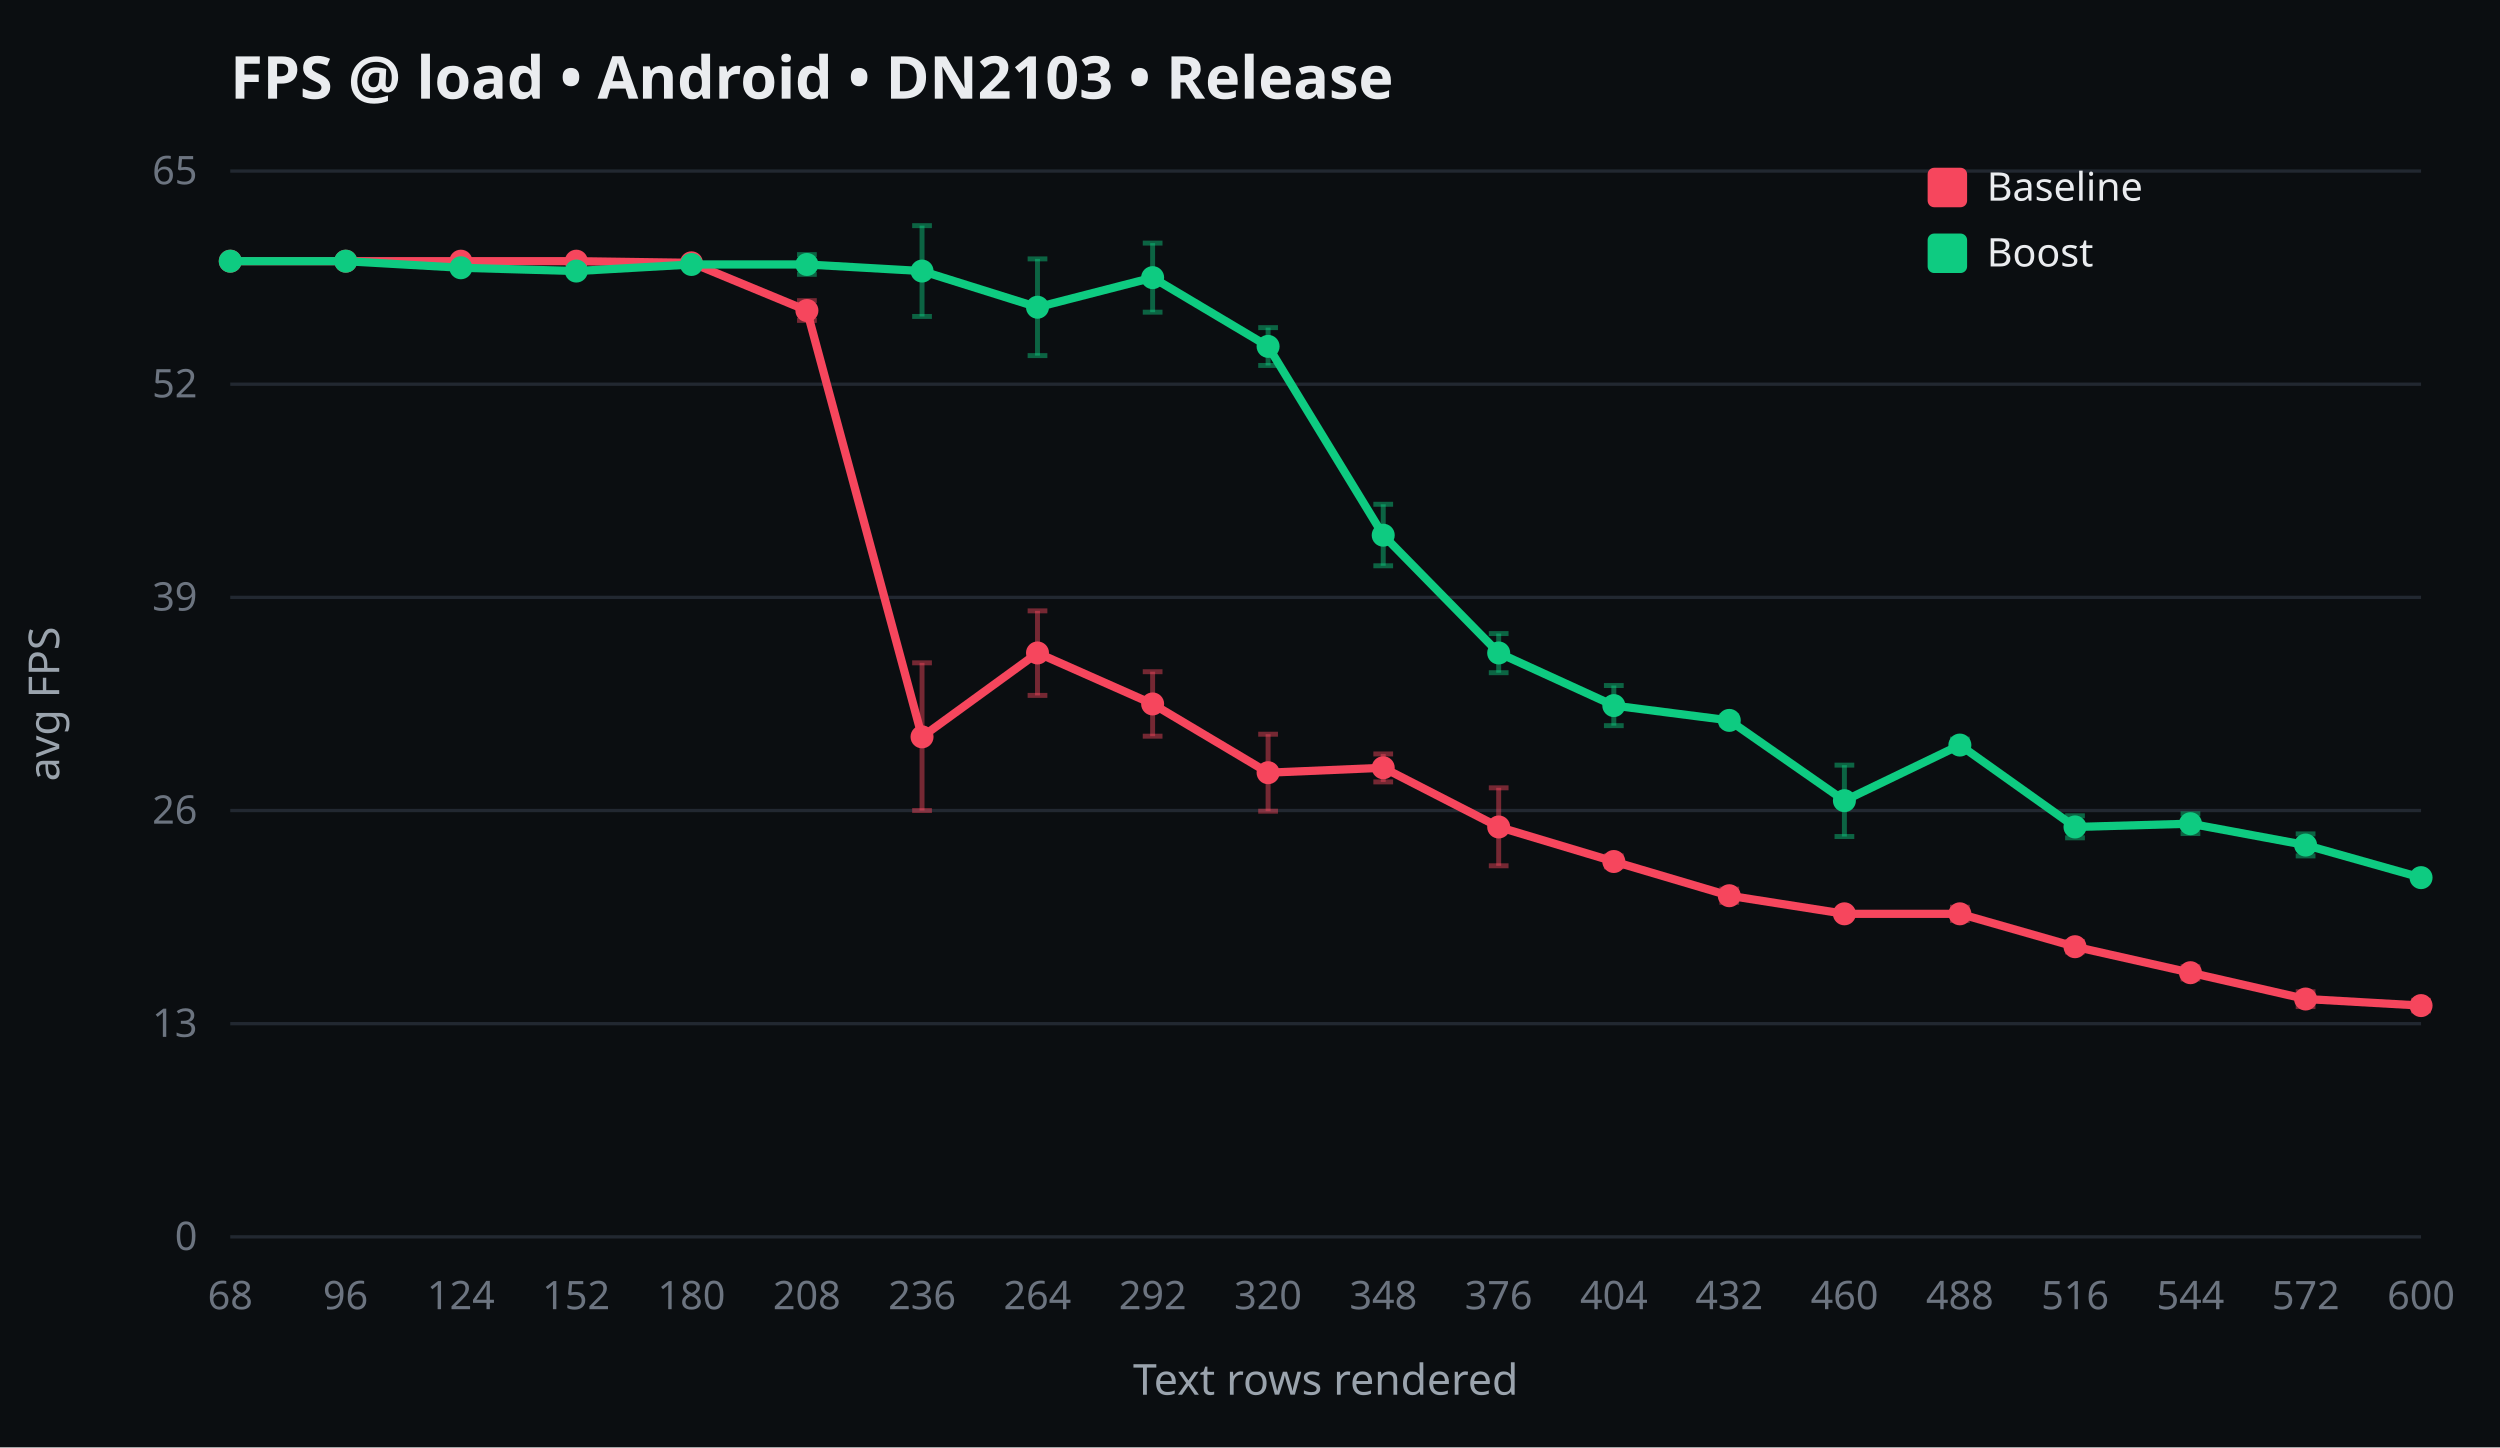
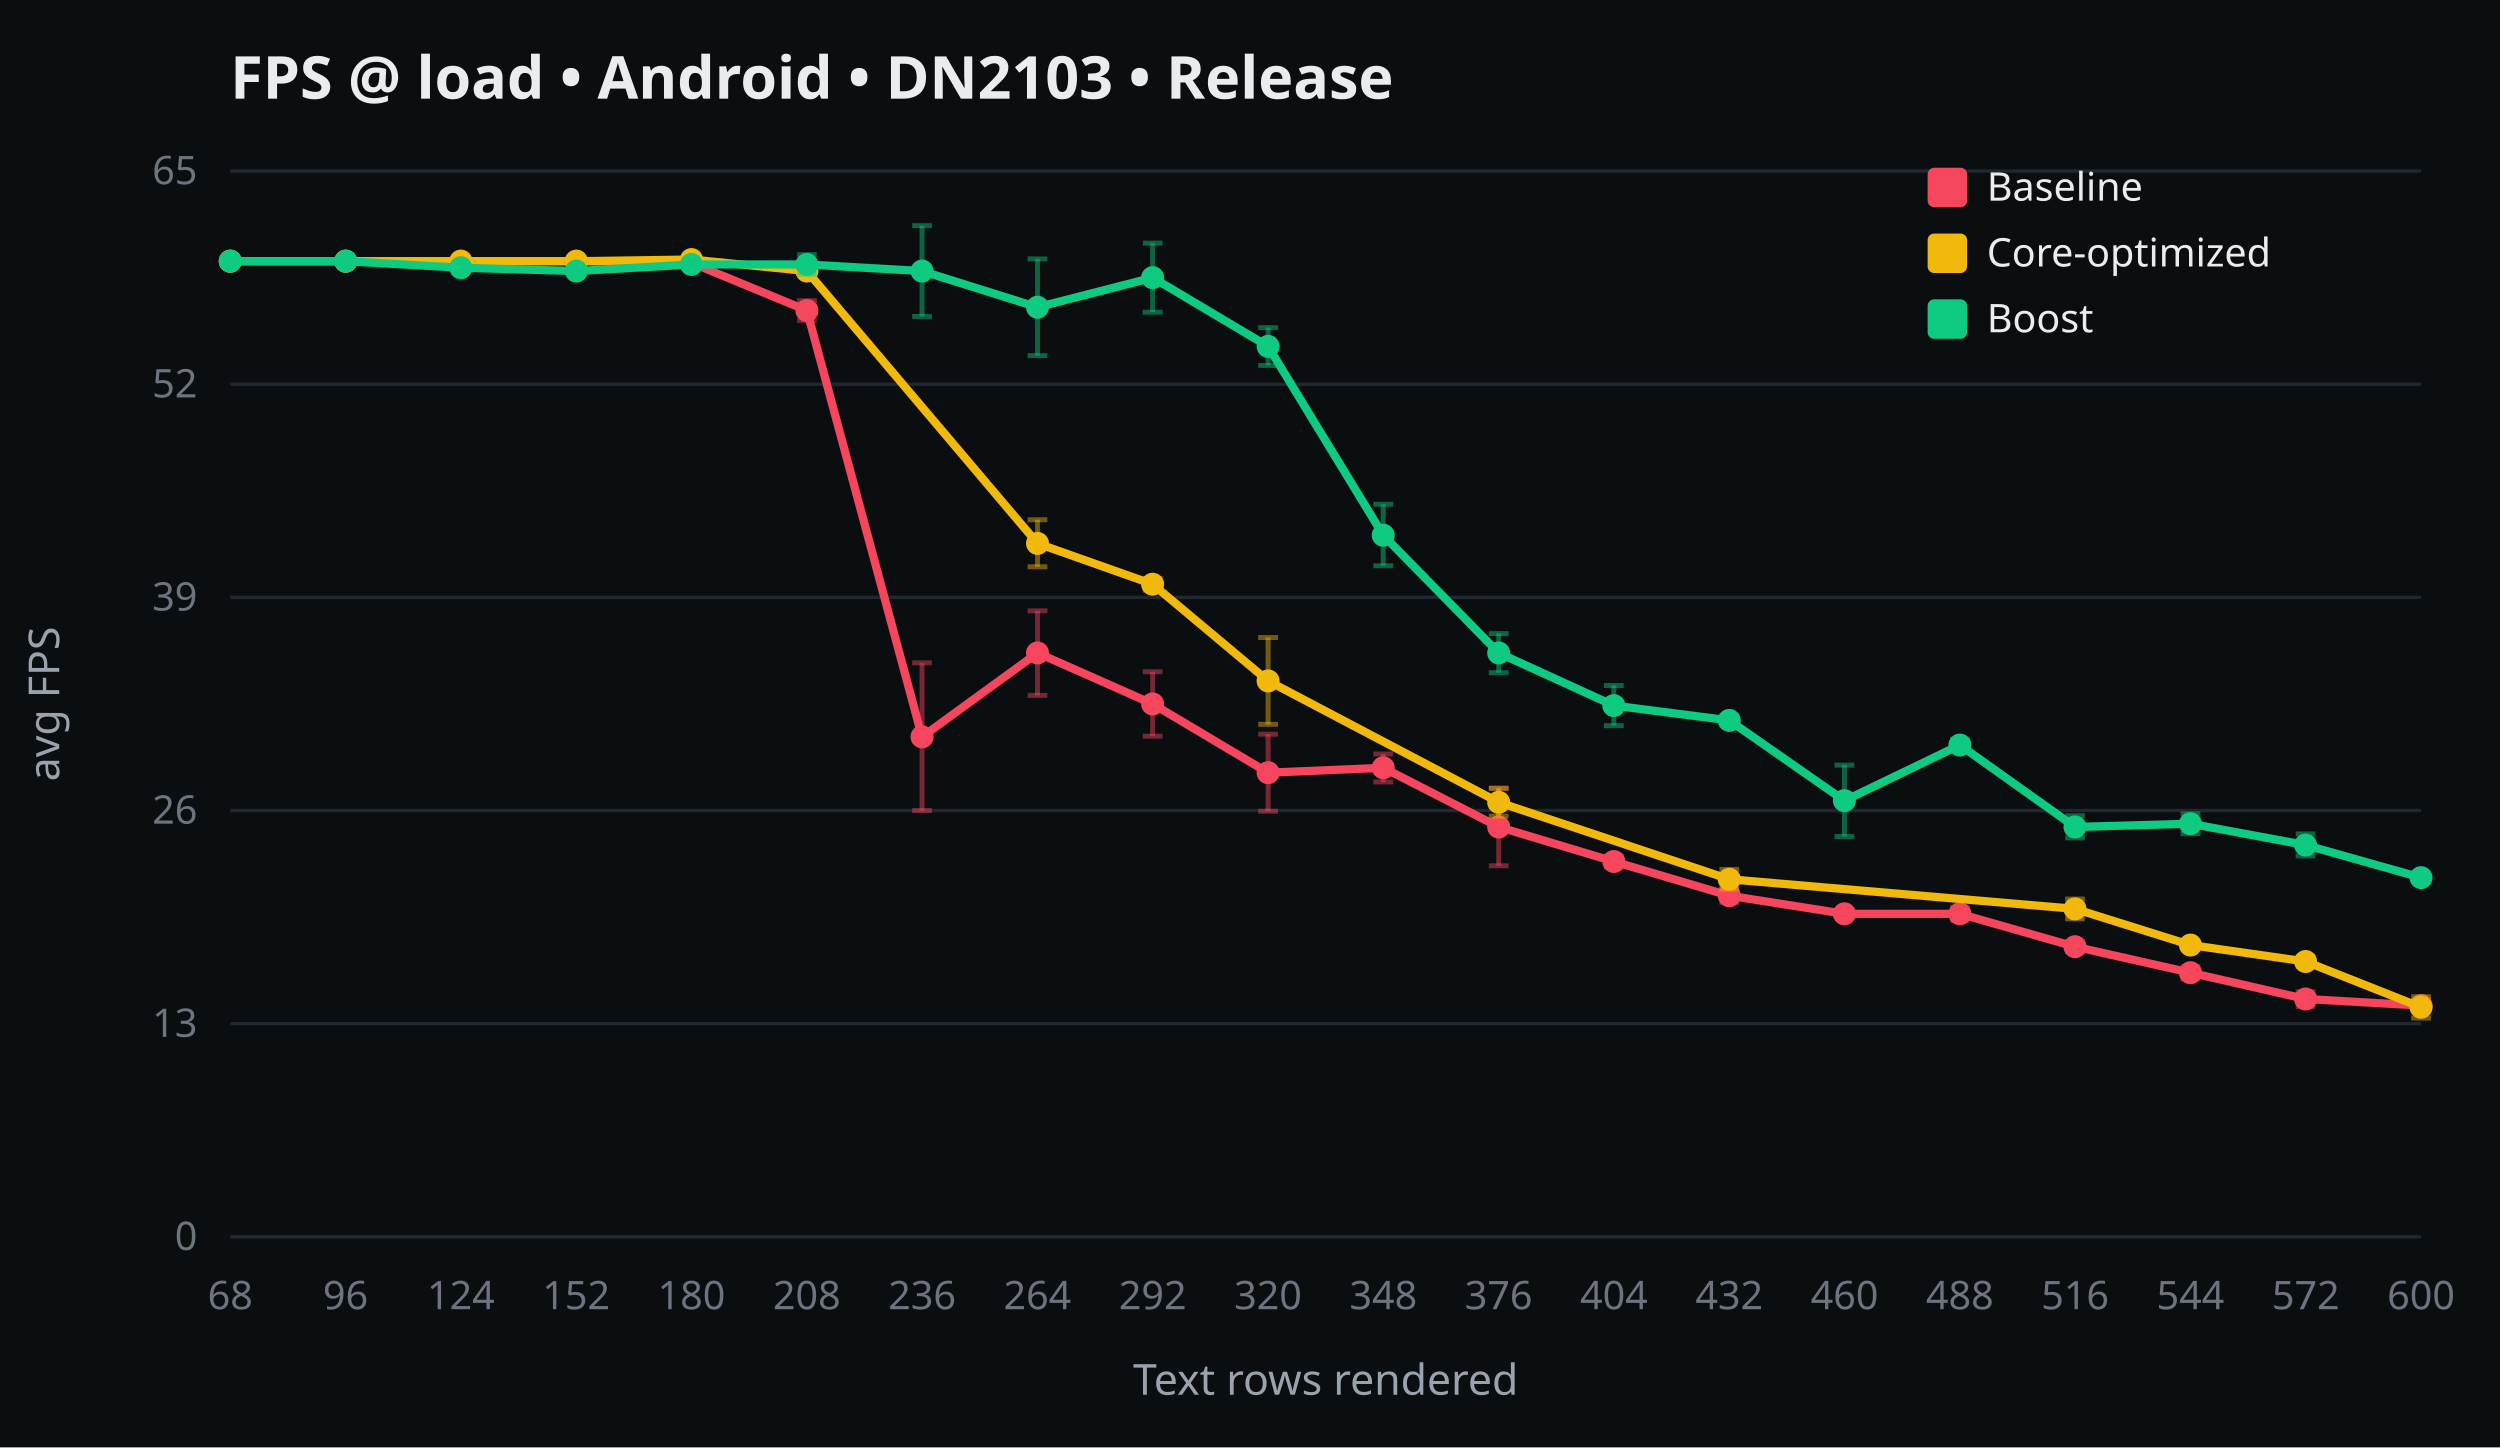
<svg xmlns="http://www.w3.org/2000/svg" width="760" height="440" viewBox="0 0 760 440">
  <rect x="0" y="0" width="760" height="440" fill="#0b0e11" />
  <text x="70" y="30" fill="#eaecef" font-size="18" font-weight="700" font-family="system-ui,sans-serif">FPS @ load • Android • DN2103 • Release</text>
  <line x1="70" y1="376" x2="736" y2="376" stroke="#222831" stroke-width="1" />
  <text x="60" y="380" fill="#6c7480" font-size="12" text-anchor="end" font-family="system-ui,sans-serif">0</text>
  <line x1="70" y1="311.2" x2="736" y2="311.2" stroke="#222831" stroke-width="1" />
  <text x="60" y="315.2" fill="#6c7480" font-size="12" text-anchor="end" font-family="system-ui,sans-serif">13</text>
  <line x1="70" y1="246.4" x2="736" y2="246.4" stroke="#222831" stroke-width="1" />
  <text x="60" y="250.4" fill="#6c7480" font-size="12" text-anchor="end" font-family="system-ui,sans-serif">26</text>
  <line x1="70" y1="181.6" x2="736" y2="181.6" stroke="#222831" stroke-width="1" />
  <text x="60" y="185.6" fill="#6c7480" font-size="12" text-anchor="end" font-family="system-ui,sans-serif">39</text>
  <line x1="70" y1="116.8" x2="736" y2="116.8" stroke="#222831" stroke-width="1" />
  <text x="60" y="120.8" fill="#6c7480" font-size="12" text-anchor="end" font-family="system-ui,sans-serif">52</text>
  <line x1="70" y1="52" x2="736" y2="52" stroke="#222831" stroke-width="1" />
  <text x="60" y="56" fill="#6c7480" font-size="12" text-anchor="end" font-family="system-ui,sans-serif">65</text>
  <text x="70" y="398" fill="#6c7480" font-size="12" text-anchor="middle" font-family="system-ui,sans-serif">68</text>
  <text x="105.053" y="398" fill="#6c7480" font-size="12" text-anchor="middle" font-family="system-ui,sans-serif">96</text>
  <text x="140.105" y="398" fill="#6c7480" font-size="12" text-anchor="middle" font-family="system-ui,sans-serif">124</text>
  <text x="175.158" y="398" fill="#6c7480" font-size="12" text-anchor="middle" font-family="system-ui,sans-serif">152</text>
  <text x="210.211" y="398" fill="#6c7480" font-size="12" text-anchor="middle" font-family="system-ui,sans-serif">180</text>
  <text x="245.263" y="398" fill="#6c7480" font-size="12" text-anchor="middle" font-family="system-ui,sans-serif">208</text>
  <text x="280.316" y="398" fill="#6c7480" font-size="12" text-anchor="middle" font-family="system-ui,sans-serif">236</text>
  <text x="315.368" y="398" fill="#6c7480" font-size="12" text-anchor="middle" font-family="system-ui,sans-serif">264</text>
  <text x="350.421" y="398" fill="#6c7480" font-size="12" text-anchor="middle" font-family="system-ui,sans-serif">292</text>
  <text x="385.474" y="398" fill="#6c7480" font-size="12" text-anchor="middle" font-family="system-ui,sans-serif">320</text>
  <text x="420.526" y="398" fill="#6c7480" font-size="12" text-anchor="middle" font-family="system-ui,sans-serif">348</text>
  <text x="455.579" y="398" fill="#6c7480" font-size="12" text-anchor="middle" font-family="system-ui,sans-serif">376</text>
  <text x="490.632" y="398" fill="#6c7480" font-size="12" text-anchor="middle" font-family="system-ui,sans-serif">404</text>
  <text x="525.684" y="398" fill="#6c7480" font-size="12" text-anchor="middle" font-family="system-ui,sans-serif">432</text>
  <text x="560.737" y="398" fill="#6c7480" font-size="12" text-anchor="middle" font-family="system-ui,sans-serif">460</text>
  <text x="595.789" y="398" fill="#6c7480" font-size="12" text-anchor="middle" font-family="system-ui,sans-serif">488</text>
  <text x="630.842" y="398" fill="#6c7480" font-size="12" text-anchor="middle" font-family="system-ui,sans-serif">516</text>
  <text x="665.895" y="398" fill="#6c7480" font-size="12" text-anchor="middle" font-family="system-ui,sans-serif">544</text>
  <text x="700.947" y="398" fill="#6c7480" font-size="12" text-anchor="middle" font-family="system-ui,sans-serif">572</text>
  <text x="736" y="398" fill="#6c7480" font-size="12" text-anchor="middle" font-family="system-ui,sans-serif">600</text>
  <text x="403" y="424" fill="#9aa3ad" font-size="13" text-anchor="middle" font-family="system-ui,sans-serif">Text rows rendered</text>
  <text x="18" y="214" fill="#9aa3ad" font-size="13" text-anchor="middle" font-family="system-ui,sans-serif" transform="rotate(-90 18 214)">avg FPS</text>
  <line x1="70.0" y1="79.4" x2="70.0" y2="79.4" stroke="#f6465d" stroke-width="1.5" opacity="0.45" />
  <line x1="67.0" y1="79.4" x2="73.0" y2="79.4" stroke="#f6465d" stroke-width="1.5" opacity="0.45" />
  <line x1="67.0" y1="79.4" x2="73.0" y2="79.4" stroke="#f6465d" stroke-width="1.5" opacity="0.45" />
  <line x1="105.1" y1="79.4" x2="105.1" y2="79.4" stroke="#f6465d" stroke-width="1.5" opacity="0.45" />
  <line x1="102.1" y1="79.4" x2="108.1" y2="79.4" stroke="#f6465d" stroke-width="1.5" opacity="0.45" />
  <line x1="102.1" y1="79.4" x2="108.1" y2="79.4" stroke="#f6465d" stroke-width="1.5" opacity="0.45" />
  <line x1="140.1" y1="79.4" x2="140.1" y2="79.4" stroke="#f6465d" stroke-width="1.5" opacity="0.45" />
  <line x1="137.1" y1="79.4" x2="143.1" y2="79.4" stroke="#f6465d" stroke-width="1.5" opacity="0.45" />
  <line x1="137.1" y1="79.4" x2="143.1" y2="79.4" stroke="#f6465d" stroke-width="1.5" opacity="0.45" />
  <line x1="175.2" y1="79.4" x2="175.2" y2="79.4" stroke="#f6465d" stroke-width="1.5" opacity="0.45" />
  <line x1="172.2" y1="79.4" x2="178.2" y2="79.4" stroke="#f6465d" stroke-width="1.5" opacity="0.45" />
  <line x1="172.2" y1="79.4" x2="178.2" y2="79.4" stroke="#f6465d" stroke-width="1.5" opacity="0.45" />
  <line x1="210.2" y1="79.9" x2="210.2" y2="79.9" stroke="#f6465d" stroke-width="1.5" opacity="0.45" />
  <line x1="207.2" y1="79.9" x2="213.2" y2="79.9" stroke="#f6465d" stroke-width="1.5" opacity="0.45" />
  <line x1="207.2" y1="79.9" x2="213.2" y2="79.9" stroke="#f6465d" stroke-width="1.5" opacity="0.45" />
  <line x1="245.3" y1="97.4" x2="245.3" y2="91.4" stroke="#f6465d" stroke-width="1.5" opacity="0.45" />
  <line x1="242.3" y1="91.4" x2="248.3" y2="91.4" stroke="#f6465d" stroke-width="1.5" opacity="0.45" />
  <line x1="242.3" y1="97.4" x2="248.3" y2="97.4" stroke="#f6465d" stroke-width="1.5" opacity="0.45" />
  <line x1="280.3" y1="246.4" x2="280.3" y2="201.5" stroke="#f6465d" stroke-width="1.5" opacity="0.45" />
  <line x1="277.3" y1="201.5" x2="283.3" y2="201.5" stroke="#f6465d" stroke-width="1.5" opacity="0.45" />
  <line x1="277.3" y1="246.4" x2="283.3" y2="246.4" stroke="#f6465d" stroke-width="1.5" opacity="0.45" />
  <line x1="315.4" y1="211.4" x2="315.4" y2="185.7" stroke="#f6465d" stroke-width="1.5" opacity="0.45" />
  <line x1="312.4" y1="185.7" x2="318.4" y2="185.7" stroke="#f6465d" stroke-width="1.5" opacity="0.45" />
  <line x1="312.4" y1="211.4" x2="318.4" y2="211.4" stroke="#f6465d" stroke-width="1.5" opacity="0.45" />
  <line x1="350.4" y1="223.8" x2="350.4" y2="204.2" stroke="#f6465d" stroke-width="1.5" opacity="0.45" />
  <line x1="347.4" y1="204.2" x2="353.4" y2="204.2" stroke="#f6465d" stroke-width="1.5" opacity="0.45" />
  <line x1="347.4" y1="223.8" x2="353.4" y2="223.8" stroke="#f6465d" stroke-width="1.5" opacity="0.45" />
  <line x1="385.5" y1="246.6" x2="385.5" y2="223.2" stroke="#f6465d" stroke-width="1.5" opacity="0.45" />
  <line x1="382.5" y1="223.2" x2="388.5" y2="223.2" stroke="#f6465d" stroke-width="1.5" opacity="0.45" />
  <line x1="382.5" y1="246.6" x2="388.5" y2="246.6" stroke="#f6465d" stroke-width="1.5" opacity="0.45" />
  <line x1="420.5" y1="237.7" x2="420.5" y2="229.2" stroke="#f6465d" stroke-width="1.5" opacity="0.45" />
  <line x1="417.5" y1="229.2" x2="423.5" y2="229.2" stroke="#f6465d" stroke-width="1.5" opacity="0.45" />
  <line x1="417.5" y1="237.7" x2="423.5" y2="237.7" stroke="#f6465d" stroke-width="1.5" opacity="0.45" />
  <line x1="455.6" y1="263.2" x2="455.6" y2="239.5" stroke="#f6465d" stroke-width="1.5" opacity="0.45" />
  <line x1="452.6" y1="239.5" x2="458.6" y2="239.5" stroke="#f6465d" stroke-width="1.5" opacity="0.45" />
  <line x1="452.6" y1="263.2" x2="458.6" y2="263.2" stroke="#f6465d" stroke-width="1.5" opacity="0.45" />
  <line x1="490.6" y1="263.5" x2="490.6" y2="260.2" stroke="#f6465d" stroke-width="1.5" opacity="0.45" />
  <line x1="487.6" y1="260.2" x2="493.6" y2="260.2" stroke="#f6465d" stroke-width="1.5" opacity="0.45" />
  <line x1="487.6" y1="263.5" x2="493.6" y2="263.5" stroke="#f6465d" stroke-width="1.5" opacity="0.45" />
  <line x1="525.7" y1="274.3" x2="525.7" y2="270.3" stroke="#f6465d" stroke-width="1.5" opacity="0.45" />
  <line x1="522.7" y1="270.3" x2="528.7" y2="270.3" stroke="#f6465d" stroke-width="1.5" opacity="0.45" />
  <line x1="522.7" y1="274.3" x2="528.7" y2="274.3" stroke="#f6465d" stroke-width="1.5" opacity="0.45" />
  <line x1="560.7" y1="278.7" x2="560.7" y2="276.9" stroke="#f6465d" stroke-width="1.5" opacity="0.45" />
  <line x1="557.7" y1="276.9" x2="563.7" y2="276.9" stroke="#f6465d" stroke-width="1.5" opacity="0.45" />
  <line x1="557.7" y1="278.7" x2="563.7" y2="278.7" stroke="#f6465d" stroke-width="1.5" opacity="0.45" />
  <line x1="595.8" y1="279.8" x2="595.8" y2="275.8" stroke="#f6465d" stroke-width="1.5" opacity="0.45" />
  <line x1="592.8" y1="275.8" x2="598.8" y2="275.8" stroke="#f6465d" stroke-width="1.5" opacity="0.45" />
  <line x1="592.8" y1="279.8" x2="598.8" y2="279.8" stroke="#f6465d" stroke-width="1.5" opacity="0.45" />
  <line x1="630.8" y1="289.4" x2="630.8" y2="286.2" stroke="#f6465d" stroke-width="1.5" opacity="0.45" />
  <line x1="627.8" y1="286.2" x2="633.8" y2="286.2" stroke="#f6465d" stroke-width="1.5" opacity="0.45" />
  <line x1="627.8" y1="289.4" x2="633.8" y2="289.4" stroke="#f6465d" stroke-width="1.5" opacity="0.45" />
  <line x1="665.9" y1="297.6" x2="665.9" y2="293.9" stroke="#f6465d" stroke-width="1.5" opacity="0.45" />
  <line x1="662.9" y1="293.9" x2="668.9" y2="293.9" stroke="#f6465d" stroke-width="1.5" opacity="0.45" />
  <line x1="662.9" y1="297.6" x2="668.9" y2="297.6" stroke="#f6465d" stroke-width="1.5" opacity="0.45" />
  <line x1="700.9" y1="306.0" x2="700.9" y2="301.5" stroke="#f6465d" stroke-width="1.5" opacity="0.45" />
  <line x1="697.9" y1="301.5" x2="703.9" y2="301.5" stroke="#f6465d" stroke-width="1.5" opacity="0.45" />
  <line x1="697.9" y1="306.0" x2="703.9" y2="306.0" stroke="#f6465d" stroke-width="1.5" opacity="0.45" />
  <line x1="736.0" y1="307.3" x2="736.0" y2="304.1" stroke="#f6465d" stroke-width="1.5" opacity="0.45" />
  <line x1="733.0" y1="304.1" x2="739.0" y2="304.1" stroke="#f6465d" stroke-width="1.5" opacity="0.45" />
  <line x1="733.0" y1="307.3" x2="739.0" y2="307.3" stroke="#f6465d" stroke-width="1.5" opacity="0.45" />
  <polyline points="70.0,79.4 105.1,79.4 140.1,79.4 175.2,79.4 210.2,79.9 245.3,94.4 280.3,224.0 315.4,198.5 350.4,214.0 385.5,234.9 420.5,233.4 455.6,251.4 490.6,261.9 525.7,272.3 560.7,277.8 595.8,277.8 630.8,287.8 665.9,295.7 700.9,303.7 736.0,305.7" fill="none" stroke="#f6465d" stroke-width="2.5" />
  <circle cx="70.0" cy="79.4" r="3.5" fill="#f6465d" />
  <circle cx="105.1" cy="79.4" r="3.5" fill="#f6465d" />
  <circle cx="140.1" cy="79.4" r="3.5" fill="#f6465d" />
  <circle cx="175.2" cy="79.4" r="3.5" fill="#f6465d" />
  <circle cx="210.2" cy="79.9" r="3.5" fill="#f6465d" />
  <circle cx="245.3" cy="94.4" r="3.5" fill="#f6465d" />
  <circle cx="280.3" cy="224.0" r="3.5" fill="#f6465d" />
  <circle cx="315.4" cy="198.5" r="3.5" fill="#f6465d" />
  <circle cx="350.4" cy="214.0" r="3.5" fill="#f6465d" />
  <circle cx="385.5" cy="234.9" r="3.5" fill="#f6465d" />
  <circle cx="420.5" cy="233.4" r="3.5" fill="#f6465d" />
  <circle cx="455.6" cy="251.4" r="3.5" fill="#f6465d" />
  <circle cx="490.6" cy="261.9" r="3.5" fill="#f6465d" />
  <circle cx="525.7" cy="272.3" r="3.5" fill="#f6465d" />
  <circle cx="560.7" cy="277.8" r="3.5" fill="#f6465d" />
  <circle cx="595.8" cy="277.8" r="3.5" fill="#f6465d" />
  <circle cx="630.8" cy="287.8" r="3.5" fill="#f6465d" />
  <circle cx="665.9" cy="295.7" r="3.5" fill="#f6465d" />
  <circle cx="700.9" cy="303.7" r="3.5" fill="#f6465d" />
  <circle cx="736.0" cy="305.7" r="3.5" fill="#f6465d" />
+   <line x1="70.0" y1="79.4" x2="70.0" y2="79.4" stroke="#f0b90b" stroke-width="1.5" opacity="0.45" />
+   <line x1="67.0" y1="79.4" x2="73.0" y2="79.4" stroke="#f0b90b" stroke-width="1.5" opacity="0.45" />
+   <line x1="67.0" y1="79.4" x2="73.0" y2="79.4" stroke="#f0b90b" stroke-width="1.5" opacity="0.45" />
+   <line x1="105.1" y1="79.4" x2="105.1" y2="79.4" stroke="#f0b90b" stroke-width="1.5" opacity="0.45" />
+   <line x1="102.1" y1="79.4" x2="108.1" y2="79.4" stroke="#f0b90b" stroke-width="1.5" opacity="0.45" />
+   <line x1="102.1" y1="79.4" x2="108.1" y2="79.4" stroke="#f0b90b" stroke-width="1.5" opacity="0.45" />
+   <line x1="140.1" y1="79.5" x2="140.1" y2="79.3" stroke="#f0b90b" stroke-width="1.5" opacity="0.45" />
+   <line x1="137.1" y1="79.3" x2="143.1" y2="79.3" stroke="#f0b90b" stroke-width="1.5" opacity="0.45" />
+   <line x1="137.1" y1="79.5" x2="143.1" y2="79.5" stroke="#f0b90b" stroke-width="1.5" opacity="0.45" />
+   <line x1="175.2" y1="79.4" x2="175.2" y2="79.4" stroke="#f0b90b" stroke-width="1.5" opacity="0.45" />
+   <line x1="172.2" y1="79.4" x2="178.2" y2="79.4" stroke="#f0b90b" stroke-width="1.5" opacity="0.45" />
+   <line x1="172.2" y1="79.4" x2="178.2" y2="79.4" stroke="#f0b90b" stroke-width="1.5" opacity="0.45" />
+   <line x1="210.2" y1="78.9" x2="210.2" y2="78.9" stroke="#f0b90b" stroke-width="1.5" opacity="0.45" />
+   <line x1="207.2" y1="78.9" x2="213.2" y2="78.9" stroke="#f0b90b" stroke-width="1.5" opacity="0.45" />
+   <line x1="207.2" y1="78.9" x2="213.2" y2="78.9" stroke="#f0b90b" stroke-width="1.5" opacity="0.45" />
+   <line x1="245.3" y1="82.4" x2="245.3" y2="82.4" stroke="#f0b90b" stroke-width="1.5" opacity="0.45" />
+   <line x1="242.3" y1="82.4" x2="248.3" y2="82.4" stroke="#f0b90b" stroke-width="1.5" opacity="0.45" />
+   <line x1="242.3" y1="82.4" x2="248.3" y2="82.4" stroke="#f0b90b" stroke-width="1.5" opacity="0.45" />
+   <line x1="315.4" y1="172.3" x2="315.4" y2="158.0" stroke="#f0b90b" stroke-width="1.5" opacity="0.45" />
+   <line x1="312.4" y1="158.0" x2="318.4" y2="158.0" stroke="#f0b90b" stroke-width="1.5" opacity="0.45" />
+   <line x1="312.4" y1="172.3" x2="318.4" y2="172.3" stroke="#f0b90b" stroke-width="1.5" opacity="0.45" />
+   <line x1="350.4" y1="179.4" x2="350.4" y2="175.9" stroke="#f0b90b" stroke-width="1.5" opacity="0.45" />
+   <line x1="347.4" y1="175.9" x2="353.4" y2="175.9" stroke="#f0b90b" stroke-width="1.5" opacity="0.45" />
+   <line x1="347.4" y1="179.4" x2="353.4" y2="179.4" stroke="#f0b90b" stroke-width="1.5" opacity="0.45" />
+   <line x1="385.5" y1="220.2" x2="385.5" y2="193.8" stroke="#f0b90b" stroke-width="1.5" opacity="0.45" />
+   <line x1="382.5" y1="193.8" x2="388.5" y2="193.8" stroke="#f0b90b" stroke-width="1.5" opacity="0.45" />
+   <line x1="382.5" y1="220.2" x2="388.5" y2="220.2" stroke="#f0b90b" stroke-width="1.5" opacity="0.45" />
+   <line x1="455.6" y1="248.1" x2="455.6" y2="239.7" stroke="#f0b90b" stroke-width="1.5" opacity="0.45" />
+   <line x1="452.6" y1="239.7" x2="458.6" y2="239.7" stroke="#f0b90b" stroke-width="1.5" opacity="0.45" />
+   <line x1="452.6" y1="248.1" x2="458.6" y2="248.1" stroke="#f0b90b" stroke-width="1.5" opacity="0.45" />
+   <line x1="525.7" y1="270.3" x2="525.7" y2="264.3" stroke="#f0b90b" stroke-width="1.5" opacity="0.45" />
+   <line x1="522.7" y1="264.3" x2="528.7" y2="264.3" stroke="#f0b90b" stroke-width="1.5" opacity="0.45" />
+   <line x1="522.7" y1="270.3" x2="528.7" y2="270.3" stroke="#f0b90b" stroke-width="1.5" opacity="0.45" />
+   <line x1="630.8" y1="279.3" x2="630.8" y2="273.3" stroke="#f0b90b" stroke-width="1.5" opacity="0.45" />
+   <line x1="627.8" y1="273.3" x2="633.8" y2="273.3" stroke="#f0b90b" stroke-width="1.5" opacity="0.45" />
+   <line x1="627.8" y1="279.3" x2="633.8" y2="279.3" stroke="#f0b90b" stroke-width="1.5" opacity="0.45" />
+   <line x1="665.9" y1="287.9" x2="665.9" y2="286.7" stroke="#f0b90b" stroke-width="1.5" opacity="0.45" />
+   <line x1="662.9" y1="286.7" x2="668.9" y2="286.7" stroke="#f0b90b" stroke-width="1.5" opacity="0.45" />
+   <line x1="662.9" y1="287.9" x2="668.9" y2="287.9" stroke="#f0b90b" stroke-width="1.5" opacity="0.45" />
+   <line x1="700.9" y1="293.8" x2="700.9" y2="290.8" stroke="#f0b90b" stroke-width="1.5" opacity="0.45" />
+   <line x1="697.9" y1="290.8" x2="703.9" y2="290.8" stroke="#f0b90b" stroke-width="1.5" opacity="0.45" />
+   <line x1="697.9" y1="293.8" x2="703.9" y2="293.8" stroke="#f0b90b" stroke-width="1.5" opacity="0.45" />
+   <line x1="736.0" y1="309.5" x2="736.0" y2="303.0" stroke="#f0b90b" stroke-width="1.5" opacity="0.45" />
+   <line x1="733.0" y1="303.0" x2="739.0" y2="303.0" stroke="#f0b90b" stroke-width="1.5" opacity="0.45" />
+   <line x1="733.0" y1="309.5" x2="739.0" y2="309.5" stroke="#f0b90b" stroke-width="1.5" opacity="0.45" />
+   <polyline points="70.0,79.4 105.1,79.4 140.1,79.4 175.2,79.4 210.2,78.9 245.3,82.4 315.4,165.2 350.4,177.6 385.5,207.0 455.6,243.9 525.7,267.3 630.8,276.3 665.9,287.3 700.9,292.3 736.0,306.2" fill="none" stroke="#f0b90b" stroke-width="2.5" />
+   <circle cx="70.0" cy="79.4" r="3.5" fill="#f0b90b" />
+   <circle cx="105.1" cy="79.4" r="3.5" fill="#f0b90b" />
+   <circle cx="140.1" cy="79.4" r="3.5" fill="#f0b90b" />
+   <circle cx="175.2" cy="79.4" r="3.5" fill="#f0b90b" />
+   <circle cx="210.2" cy="78.9" r="3.5" fill="#f0b90b" />
+   <circle cx="245.3" cy="82.4" r="3.5" fill="#f0b90b" />
+   <circle cx="315.4" cy="165.2" r="3.5" fill="#f0b90b" />
+   <circle cx="350.4" cy="177.6" r="3.5" fill="#f0b90b" />
+   <circle cx="385.5" cy="207.0" r="3.5" fill="#f0b90b" />
+   <circle cx="455.6" cy="243.9" r="3.5" fill="#f0b90b" />
+   <circle cx="525.7" cy="267.3" r="3.5" fill="#f0b90b" />
+   <circle cx="630.8" cy="276.3" r="3.5" fill="#f0b90b" />
+   <circle cx="665.9" cy="287.3" r="3.5" fill="#f0b90b" />
+   <circle cx="700.9" cy="292.3" r="3.5" fill="#f0b90b" />
+   <circle cx="736.0" cy="306.2" r="3.5" fill="#f0b90b" />
  <line x1="70.0" y1="79.4" x2="70.0" y2="79.4" stroke="#0ecb81" stroke-width="1.5" opacity="0.45" />
  <line x1="67.0" y1="79.4" x2="73.0" y2="79.4" stroke="#0ecb81" stroke-width="1.5" opacity="0.45" />
  <line x1="67.0" y1="79.4" x2="73.0" y2="79.4" stroke="#0ecb81" stroke-width="1.5" opacity="0.45" />
  <line x1="105.1" y1="79.4" x2="105.1" y2="79.4" stroke="#0ecb81" stroke-width="1.5" opacity="0.45" />
  <line x1="102.1" y1="79.4" x2="108.1" y2="79.4" stroke="#0ecb81" stroke-width="1.5" opacity="0.45" />
  <line x1="102.1" y1="79.4" x2="108.1" y2="79.4" stroke="#0ecb81" stroke-width="1.5" opacity="0.45" />
  <line x1="140.1" y1="81.4" x2="140.1" y2="81.4" stroke="#0ecb81" stroke-width="1.5" opacity="0.45" />
  <line x1="137.1" y1="81.4" x2="143.1" y2="81.4" stroke="#0ecb81" stroke-width="1.5" opacity="0.45" />
  <line x1="137.1" y1="81.4" x2="143.1" y2="81.4" stroke="#0ecb81" stroke-width="1.5" opacity="0.45" />
  <line x1="175.2" y1="82.4" x2="175.2" y2="82.4" stroke="#0ecb81" stroke-width="1.5" opacity="0.45" />
  <line x1="172.2" y1="82.4" x2="178.2" y2="82.4" stroke="#0ecb81" stroke-width="1.5" opacity="0.45" />
  <line x1="172.2" y1="82.4" x2="178.2" y2="82.4" stroke="#0ecb81" stroke-width="1.5" opacity="0.45" />
  <line x1="210.2" y1="80.4" x2="210.2" y2="80.4" stroke="#0ecb81" stroke-width="1.5" opacity="0.45" />
  <line x1="207.2" y1="80.4" x2="213.2" y2="80.4" stroke="#0ecb81" stroke-width="1.5" opacity="0.45" />
  <line x1="207.2" y1="80.4" x2="213.2" y2="80.4" stroke="#0ecb81" stroke-width="1.5" opacity="0.45" />
  <line x1="245.3" y1="83.4" x2="245.3" y2="77.4" stroke="#0ecb81" stroke-width="1.5" opacity="0.45" />
  <line x1="242.3" y1="77.4" x2="248.3" y2="77.4" stroke="#0ecb81" stroke-width="1.5" opacity="0.45" />
  <line x1="242.3" y1="83.4" x2="248.3" y2="83.4" stroke="#0ecb81" stroke-width="1.5" opacity="0.45" />
  <line x1="280.3" y1="96.2" x2="280.3" y2="68.6" stroke="#0ecb81" stroke-width="1.5" opacity="0.45" />
  <line x1="277.3" y1="68.6" x2="283.3" y2="68.6" stroke="#0ecb81" stroke-width="1.5" opacity="0.45" />
  <line x1="277.3" y1="96.2" x2="283.3" y2="96.2" stroke="#0ecb81" stroke-width="1.5" opacity="0.45" />
  <line x1="315.4" y1="108.1" x2="315.4" y2="78.7" stroke="#0ecb81" stroke-width="1.5" opacity="0.45" />
  <line x1="312.4" y1="78.7" x2="318.4" y2="78.7" stroke="#0ecb81" stroke-width="1.5" opacity="0.45" />
  <line x1="312.4" y1="108.1" x2="318.4" y2="108.1" stroke="#0ecb81" stroke-width="1.5" opacity="0.45" />
  <line x1="350.4" y1="94.9" x2="350.4" y2="73.9" stroke="#0ecb81" stroke-width="1.5" opacity="0.45" />
  <line x1="347.4" y1="73.9" x2="353.4" y2="73.9" stroke="#0ecb81" stroke-width="1.5" opacity="0.45" />
  <line x1="347.4" y1="94.9" x2="353.4" y2="94.9" stroke="#0ecb81" stroke-width="1.5" opacity="0.45" />
  <line x1="385.5" y1="111.1" x2="385.5" y2="99.6" stroke="#0ecb81" stroke-width="1.5" opacity="0.45" />
  <line x1="382.5" y1="99.6" x2="388.5" y2="99.6" stroke="#0ecb81" stroke-width="1.5" opacity="0.45" />
  <line x1="382.5" y1="111.1" x2="388.5" y2="111.1" stroke="#0ecb81" stroke-width="1.5" opacity="0.45" />
  <line x1="420.5" y1="172.0" x2="420.5" y2="153.3" stroke="#0ecb81" stroke-width="1.5" opacity="0.45" />
  <line x1="417.5" y1="153.3" x2="423.5" y2="153.3" stroke="#0ecb81" stroke-width="1.5" opacity="0.45" />
  <line x1="417.5" y1="172.0" x2="423.5" y2="172.0" stroke="#0ecb81" stroke-width="1.5" opacity="0.45" />
  <line x1="455.6" y1="204.5" x2="455.6" y2="192.6" stroke="#0ecb81" stroke-width="1.5" opacity="0.45" />
  <line x1="452.6" y1="192.6" x2="458.6" y2="192.6" stroke="#0ecb81" stroke-width="1.5" opacity="0.45" />
  <line x1="452.6" y1="204.5" x2="458.6" y2="204.5" stroke="#0ecb81" stroke-width="1.5" opacity="0.45" />
  <line x1="490.6" y1="220.6" x2="490.6" y2="208.4" stroke="#0ecb81" stroke-width="1.5" opacity="0.45" />
  <line x1="487.6" y1="208.4" x2="493.6" y2="208.4" stroke="#0ecb81" stroke-width="1.5" opacity="0.45" />
  <line x1="487.6" y1="220.6" x2="493.6" y2="220.6" stroke="#0ecb81" stroke-width="1.5" opacity="0.45" />
  <line x1="525.7" y1="220.4" x2="525.7" y2="217.6" stroke="#0ecb81" stroke-width="1.5" opacity="0.45" />
  <line x1="522.7" y1="217.6" x2="528.7" y2="217.6" stroke="#0ecb81" stroke-width="1.5" opacity="0.45" />
  <line x1="522.7" y1="220.4" x2="528.7" y2="220.4" stroke="#0ecb81" stroke-width="1.5" opacity="0.45" />
  <line x1="560.7" y1="254.3" x2="560.7" y2="232.6" stroke="#0ecb81" stroke-width="1.5" opacity="0.45" />
  <line x1="557.7" y1="232.6" x2="563.7" y2="232.6" stroke="#0ecb81" stroke-width="1.5" opacity="0.45" />
  <line x1="557.7" y1="254.3" x2="563.7" y2="254.3" stroke="#0ecb81" stroke-width="1.5" opacity="0.45" />
  <line x1="595.8" y1="228.2" x2="595.8" y2="224.7" stroke="#0ecb81" stroke-width="1.5" opacity="0.45" />
  <line x1="592.8" y1="224.7" x2="598.8" y2="224.7" stroke="#0ecb81" stroke-width="1.5" opacity="0.45" />
  <line x1="592.8" y1="228.2" x2="598.8" y2="228.2" stroke="#0ecb81" stroke-width="1.5" opacity="0.45" />
  <line x1="630.8" y1="254.7" x2="630.8" y2="248.0" stroke="#0ecb81" stroke-width="1.5" opacity="0.45" />
  <line x1="627.8" y1="248.0" x2="633.8" y2="248.0" stroke="#0ecb81" stroke-width="1.5" opacity="0.45" />
  <line x1="627.8" y1="254.7" x2="633.8" y2="254.7" stroke="#0ecb81" stroke-width="1.5" opacity="0.45" />
  <line x1="665.9" y1="253.4" x2="665.9" y2="247.4" stroke="#0ecb81" stroke-width="1.5" opacity="0.45" />
  <line x1="662.9" y1="247.4" x2="668.9" y2="247.4" stroke="#0ecb81" stroke-width="1.5" opacity="0.45" />
  <line x1="662.9" y1="253.4" x2="668.9" y2="253.4" stroke="#0ecb81" stroke-width="1.5" opacity="0.45" />
  <line x1="700.9" y1="260.2" x2="700.9" y2="253.5" stroke="#0ecb81" stroke-width="1.5" opacity="0.45" />
  <line x1="697.9" y1="253.5" x2="703.9" y2="253.5" stroke="#0ecb81" stroke-width="1.5" opacity="0.45" />
  <line x1="697.9" y1="260.2" x2="703.9" y2="260.2" stroke="#0ecb81" stroke-width="1.5" opacity="0.45" />
  <line x1="736.0" y1="267.7" x2="736.0" y2="266.0" stroke="#0ecb81" stroke-width="1.5" opacity="0.45" />
  <line x1="733.0" y1="266.0" x2="739.0" y2="266.0" stroke="#0ecb81" stroke-width="1.5" opacity="0.45" />
  <line x1="733.0" y1="267.7" x2="739.0" y2="267.7" stroke="#0ecb81" stroke-width="1.5" opacity="0.45" />
  <polyline points="70.0,79.4 105.1,79.4 140.1,81.4 175.2,82.4 210.2,80.4 245.3,80.4 280.3,82.4 315.4,93.4 350.4,84.4 385.5,105.3 420.5,162.7 455.6,198.5 490.6,214.5 525.7,219.0 560.7,243.4 595.8,226.5 630.8,251.4 665.9,250.4 700.9,256.9 736.0,266.8" fill="none" stroke="#0ecb81" stroke-width="2.5" />
  <circle cx="70.0" cy="79.4" r="3.5" fill="#0ecb81" />
  <circle cx="105.1" cy="79.4" r="3.5" fill="#0ecb81" />
  <circle cx="140.1" cy="81.4" r="3.5" fill="#0ecb81" />
  <circle cx="175.2" cy="82.4" r="3.5" fill="#0ecb81" />
  <circle cx="210.2" cy="80.4" r="3.5" fill="#0ecb81" />
  <circle cx="245.3" cy="80.4" r="3.5" fill="#0ecb81" />
  <circle cx="280.3" cy="82.4" r="3.5" fill="#0ecb81" />
  <circle cx="315.4" cy="93.4" r="3.5" fill="#0ecb81" />
  <circle cx="350.4" cy="84.4" r="3.5" fill="#0ecb81" />
  <circle cx="385.5" cy="105.3" r="3.5" fill="#0ecb81" />
  <circle cx="420.5" cy="162.7" r="3.5" fill="#0ecb81" />
  <circle cx="455.6" cy="198.5" r="3.5" fill="#0ecb81" />
  <circle cx="490.6" cy="214.5" r="3.5" fill="#0ecb81" />
  <circle cx="525.7" cy="219.0" r="3.5" fill="#0ecb81" />
  <circle cx="560.7" cy="243.4" r="3.5" fill="#0ecb81" />
  <circle cx="595.8" cy="226.5" r="3.5" fill="#0ecb81" />
  <circle cx="630.8" cy="251.4" r="3.5" fill="#0ecb81" />
  <circle cx="665.9" cy="250.4" r="3.5" fill="#0ecb81" />
  <circle cx="700.9" cy="256.9" r="3.5" fill="#0ecb81" />
  <circle cx="736.0" cy="266.8" r="3.5" fill="#0ecb81" />
  <rect x="586" y="51" width="12" height="12" rx="2" fill="#f6465d" />
  <text x="604" y="61" fill="#eaecef" font-size="12" font-family="system-ui,sans-serif">Baseline</text>
-   <rect x="586" y="71" width="12" height="12" rx="2" fill="#0ecb81" />
-   <text x="604" y="81" fill="#eaecef" font-size="12" font-family="system-ui,sans-serif">Boost</text>
+   <rect x="586" y="71" width="12" height="12" rx="2" fill="#f0b90b" />
+   <text x="604" y="81" fill="#eaecef" font-size="12" font-family="system-ui,sans-serif">Core-optimized</text>
+   <rect x="586" y="91" width="12" height="12" rx="2" fill="#0ecb81" />
+   <text x="604" y="101" fill="#eaecef" font-size="12" font-family="system-ui,sans-serif">Boost</text>
</svg>
